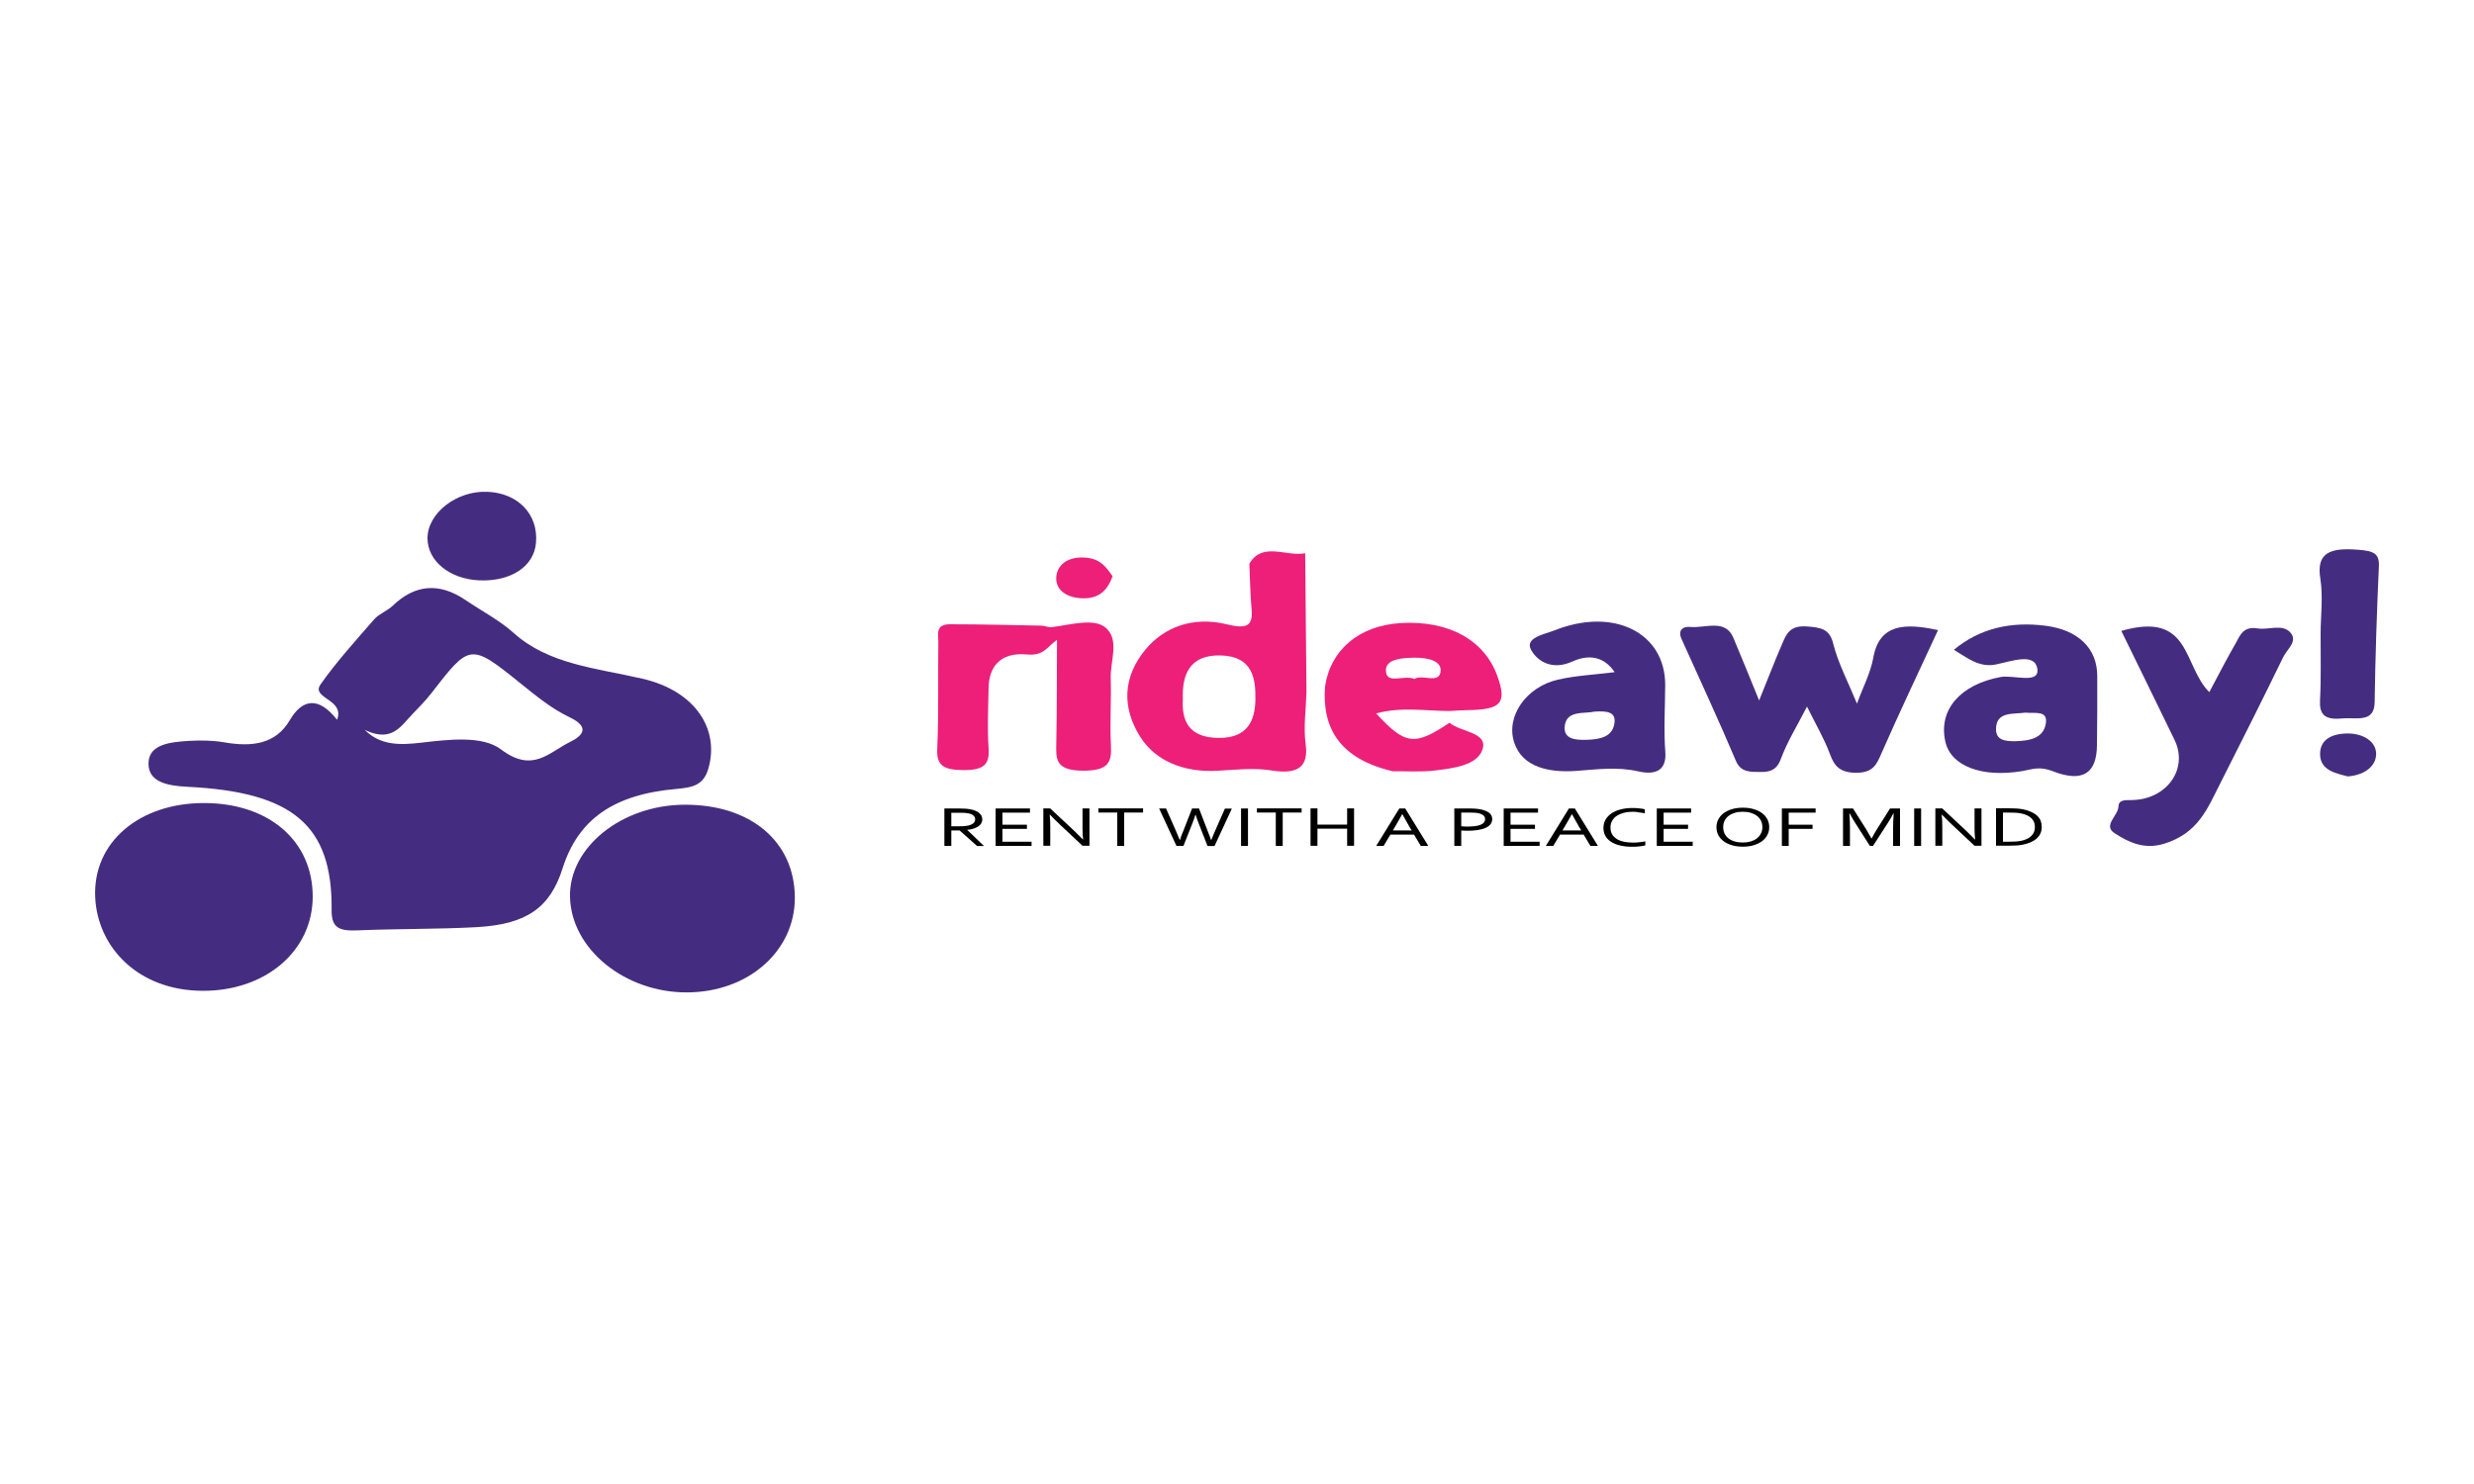
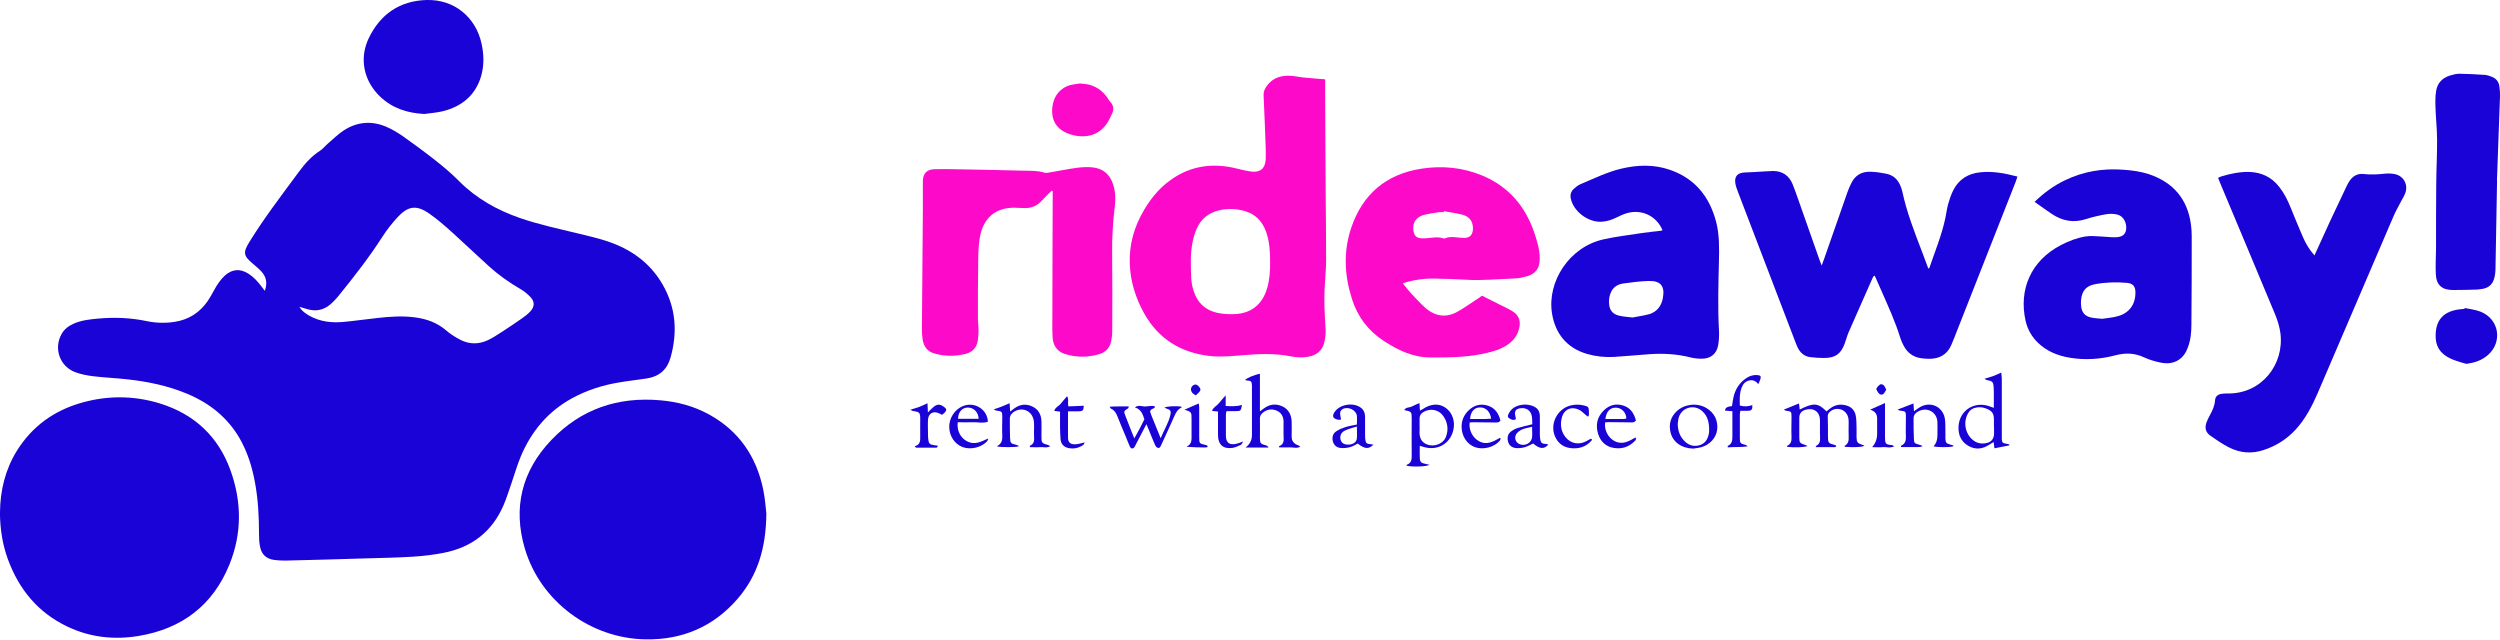
- <svg xmlns="http://www.w3.org/2000/svg" version="1.1" id="Layer_1" x="0px" y="0px" viewBox="0 0 250 150" style="enable-background:new 0 0 250 150;" xml:space="preserve">
-   <style type="text/css">
- 	.st0{fill:none;}
- 	.st1{fill:#442D80;}
- 	.st2{fill:#ED1F79;}
- 	.st3{fill:#FEC147;}
- </style>
-   <g>
-     <rect x="-29.36" y="-17.62" class="st0" width="308.72" height="185.24" />
-     <path class="st1" d="M34.18,72.04c-0.12-1.41-2.66-1.62-1.79-2.86c1.61-2.29,3.55-4.43,5.43-6.59c0.47-0.54,1.33-0.85,1.86-1.36   c2.24-2.16,4.7-2.38,7.34-0.59c1.64,1.11,3.48,2.07,4.89,3.34c3.51,3.17,8.35,3.55,13,4.62c5.44,1.26,7.79,5.17,6.68,9.05   c-0.47,1.67-1.5,1.94-3.2,2.09c-6.39,0.55-9.97,3.08-11.54,8.03c-1.26,3.98-3.63,5.68-8.77,5.95c-3.98,0.21-7.97,0.15-11.95,0.32   c-2,0.09-2.64-0.34-2.62-2.1c0.08-8.52-3.92-11.88-14.52-12.41c-2.1-0.1-4.07-0.48-3.98-2.46c0.08-1.85,2.21-2.06,4.02-2.18   c1.2-0.07,2.45-0.06,3.61,0.14c2.91,0.51,5.24,0.15,6.64-2.23c1.28-2.17,2.9-2.43,4.78-0.05C34.16,72.49,34.2,72.25,34.18,72.04    M37.04,73.86c-0.07-0.03-0.14-0.06-0.2-0.1c1.63,1.63,3.61,1.55,5.71,1.31c2.77-0.32,6.18-0.75,8.08,0.68   c3.21,2.43,4.85,0.28,6.95-0.74c1.42-0.69,1.98-1.55,0-2.5c-1.91-0.91-3.46-2.22-5.06-3.5c-4.99-4.02-5.06-3.95-8.94,1.07   c-0.57,0.74-1.26,1.43-1.92,2.12C40.52,73.39,39.62,75.01,37.04,73.86" />
-     <path class="st1" d="M80.32,90.68c0.04,5.43-4.68,9.61-10.9,9.63c-6.29,0.02-11.7-4.39-11.82-9.65c-0.12-5.01,5.23-9.31,11.6-9.32   C75.84,81.32,80.27,85.04,80.32,90.68z" />
-     <path class="st1" d="M20.58,81.17c6.59-0.01,11.03,3.82,11.02,9.48c-0.02,5.49-4.78,9.52-11.11,9.5   c-6.56-0.02-10.64-4.43-10.87-9.45C9.36,85.13,14.08,81.18,20.58,81.17z" />
-     <path class="st2" d="M126.25,56.98c1.33-2.29,3.8-0.65,5.67-1.07l-0.03-0.02c0.04,4.69,0.08,9.38,0.13,14.08   c-0.05,1.76-0.32,3.53-0.08,5.26c0.3,2.27-0.77,3.07-3.42,2.65c-1.87-0.3-3.68-0.07-5.55,0.03c-3.22,0.17-6.17-0.91-7.76-3.45   c-1.87-2.98-1.73-6.05,0.53-8.79c1.86-2.26,4.79-3.4,8.2-2.57c2,0.49,2.67,0.21,2.54-1.45C126.34,60.1,126.32,58.54,126.25,56.98z    M119.53,70.68c-0.12,2,0.46,3.9,3.64,3.91c2.93,0.01,3.64-1.79,3.69-3.82c0.04-2.14-0.24-4.43-3.5-4.52   C120.14,66.16,119.43,68.29,119.53,70.68z" />
-     <path class="st2" d="M106.81,64.67c-1.06,0.76-1.3,1.64-3.08,1.48c-2.7-0.24-3.79,1.31-3.83,3.34c-0.04,2.05-0.14,4.1,0,6.15   c0.11,1.61-0.45,2.22-2.58,2.2c-2.06-0.02-2.69-0.52-2.61-2.18c0.16-3.61,0.06-7.22,0.11-10.83c0.01-0.72-0.32-1.73,1.18-1.73   c3.08,0,6.17,0.08,9.25,0.14c0.35,0.01,0.71,0.2,1.03,0.15c1.89-0.23,4.34-0.97,5.5,0.1c1.36,1.24,0.4,3.35,0.46,5.07   c0.07,2.24-0.1,4.49,0.02,6.73c0.09,1.7-0.17,2.62-2.83,2.61c-2.84-0.02-2.72-1.22-2.69-2.79   C106.81,71.64,106.79,68.15,106.81,64.67z" />
-     <path class="st2" d="M133.9,69.36c0.57-3.71,3.47-6.13,7.64-6.38c4.84-0.29,8.48,1.71,9.78,5.38c0.97,2.73,0.38,3.38-3.1,3.42   c-0.6,0.01-1.2,0.06-1.79,0.09c-2.41-0.02-4.86-0.44-7.37,0.24c2.95,3.21,3.89,3.31,7.42,0.94c1.09,0.97,3.94,0.94,3.32,2.73   c-0.55,1.58-2.9,1.87-4.79,2.1c-1.4,0.17-2.84,0.06-4.26,0.08C135.36,76.7,133.57,73.58,133.9,69.36z M142.93,68.63   c0.75-0.52,2.45,0.52,2.64-0.71c0.17-1.15-1.33-1.45-2.61-1.44c-1.23,0.01-2.87,0.12-2.91,1.21   C139.99,69.29,141.88,68.16,142.93,68.63z" />
-     <path class="st1" d="M48.42,58.66c-2.97-0.13-5.2-1.94-5.22-4.23c-0.02-2.55,2.94-4.86,6.06-4.72c3.1,0.13,5.16,2.29,4.9,5.17   C53.96,57.26,51.62,58.8,48.42,58.66z" />
-     <path class="st2" d="M112.43,58.24c-0.55,1.52-1.46,2.32-3.16,2.23c-1.7-0.09-2.69-1.01-2.52-2.27c0.14-1.06,1.05-1.9,2.72-1.85   C111.25,56.4,111.8,57.4,112.43,58.24z" />
-     <path class="st1" d="M182.6,71.42c-1.04,2.02-2.03,3.62-2.65,5.31c-0.35,0.96-0.92,1.31-1.98,1.3c-1.06-0.01-2.05,0.07-2.55-1.11   c-1.75-4.15-3.67-8.26-5.52-12.38c-0.31-0.69-0.01-1.25,0.92-1.17c1.51,0.14,3.52-0.84,4.33,1.08c0.8,1.88,1.55,3.76,2.61,6.35   c0.95-2.35,1.63-4.11,2.38-5.84c0.39-0.91,0.77-1.76,2.44-1.64c1.5,0.1,2.31,0.3,2.66,1.71c0.51,2.03,1.54,3.97,2.41,6.09   c0.58-1.6,1.37-3.09,1.65-4.65c0.61-3.39,3.14-3.52,6.54-2.78c-1.95,4.21-3.9,8.32-5.72,12.46c-0.47,1.08-0.81,1.96-2.55,1.96   c-1.65,0-2.22-0.7-2.64-1.86C184.37,74.72,183.51,73.27,182.6,71.42z" />
-     <path class="st1" d="M214.36,63.77c7.09-2.04,6.19,3.5,8.89,6.19c1-1.87,1.79-3.42,2.67-4.94c0.43-0.75,0.72-1.75,2.22-1.5   c1.13,0.18,2.56-0.52,3.35,0.47c0.69,0.86-0.38,1.64-0.76,2.41c-2.09,4.29-4.23,8.57-6.4,12.84c-1.23,2.4-2.17,4.99-5.67,6.05   c-2.03,0.62-3.64-0.2-4.99-1.08c-1.19-0.78,0.37-1.76,0.4-2.68c0.02-0.67,0.6-0.66,1.27-0.66c3.6-0.01,5.84-3.14,4.39-6.1   C217.94,71.07,216.13,67.39,214.36,63.77z" />
-     <path class="st1" d="M197.44,65.68c2.63-2.18,5.75-2.88,9.27-2.43c3.32,0.43,5.2,2.3,5.22,5.04c0.02,2.34-0.01,4.68-0.03,7.02   c-0.02,2.82-1.4,3.84-4.47,2.64c-1.35-0.53-2.1-0.18-3.08-0.01c-4.07,0.68-7.21-0.49-7.77-2.97c-0.74-3.26,1.57-5.8,5.59-6.54   c1.3-0.24,3.97,0.77,3.7-0.85c-0.27-1.64-2.62-0.73-4.22-0.41C199.98,67.49,198.79,66.49,197.44,65.68z M204.68,72.03   c-1.24,0.18-2.97-0.15-2.98,1.66c-0.01,1.1,0.86,1.24,1.91,1.23c1.57-0.03,2.92-0.34,3.13-1.84   C206.92,71.77,205.64,72.14,204.68,72.03z" />
-     <path class="st1" d="M163.16,67.94c-1.08-1.62-2.64-1.81-4.26-1.08c-2.07,0.94-3.54-0.03-4.17-1.15c-0.71-1.26,1.36-1.6,2.35-1.99   c5.99-2.39,11.21,0.24,11.19,5.53c-0.01,2.25-0.16,4.5,0.01,6.74c0.14,1.79-0.86,2.4-2.72,1.98c-2.13-0.48-4.13-0.21-6.25-0.05   c-2.71,0.2-5.47-0.33-6.3-2.87c-0.87-2.66,1.23-5.62,4.41-6.35C159.22,68.28,161.12,68.2,163.16,67.94z M161.08,71.93   c-0.99,0.25-2.84-0.19-2.97,1.54c-0.09,1.24,1.09,1.34,2.21,1.31c1.38-0.04,2.63-0.3,2.82-1.68   C163.31,71.97,162.43,71.84,161.08,71.93z" />
-     <path class="st1" d="M234.5,64.03c0.01-1.86,0.26-3.74-0.03-5.56c-0.42-2.63,1.01-3.13,3.85-2.9c1.5,0.12,2.13,0.35,2.07,1.66   c-0.21,4.58-0.36,9.17-0.43,13.76c-0.03,2.13-1.88,1.49-3.32,1.63c-1.81,0.18-2.27-0.49-2.2-1.84   C234.56,68.53,234.49,66.28,234.5,64.03z" />
-     <path class="st1" d="M237.26,78.48c-1.28-0.32-2.72-0.63-2.81-2.12c-0.08-1.45,0.96-2.17,2.64-2.22c1.66-0.05,2.98,0.77,3.02,2.01   C240.14,77.3,239.14,78.32,237.26,78.48z" />
-     <path class="st3" d="M131.89,55.89c0,0,0.03,0.02,0.03,0.02c-0.04-0.19-0.12-0.38-0.1-0.57" />
-     <g>
-       <path d="M96.13,83.93v1.57h-0.7v-3.78h1.48c0.25,0,0.46,0.01,0.64,0.02c0.18,0.01,0.34,0.03,0.48,0.06    c0.4,0.07,0.7,0.19,0.91,0.37c0.21,0.17,0.32,0.39,0.32,0.65c0,0.15-0.04,0.29-0.11,0.41c-0.07,0.12-0.18,0.23-0.31,0.31    c-0.13,0.09-0.29,0.16-0.48,0.22c-0.19,0.06-0.39,0.1-0.62,0.12v0.01l1.69,1.62h-0.7l-1.76-1.57H96.13z M96.13,82.13v1.39h0.69    c0.21,0,0.4,0,0.55-0.01c0.15-0.01,0.29-0.03,0.41-0.05c0.24-0.05,0.43-0.13,0.56-0.23s0.2-0.25,0.2-0.42    c0-0.16-0.07-0.29-0.19-0.39c-0.12-0.1-0.29-0.17-0.51-0.21c-0.1-0.02-0.23-0.04-0.37-0.05c-0.14-0.01-0.32-0.01-0.54-0.01H96.13z    " />
-       <path d="M101.31,85.08h2.93v0.42h-3.63v-3.78h3.47v0.42h-2.78v1.22h2.47v0.42h-2.47V85.08z" />
-       <path d="M108.38,83.82c0.35,0.33,0.7,0.68,1.04,1.03h0.03c-0.04-0.37-0.06-0.74-0.06-1.13v-2.01h0.7v3.78h-0.7l-2.25-2.11    c-0.39-0.37-0.73-0.71-1.04-1.03h-0.03c0.04,0.35,0.06,0.75,0.06,1.21v1.93h-0.7v-3.78h0.69L108.38,83.82z" />
-       <path d="M113.6,85.5h-0.7v-3.37h-1.91v-0.42h4.52v0.42h-1.91V85.5z" />
-       <path d="M120.8,82.34c-0.05,0.17-0.15,0.48-0.32,0.91l-0.89,2.25h-0.71l-1.75-3.78h0.7l0.98,2.22c0.16,0.36,0.29,0.68,0.4,0.96    h0.02c0.06-0.18,0.12-0.35,0.18-0.51c0.07-0.17,0.13-0.31,0.18-0.44l0.87-2.23h0.7l0.86,2.23c0.21,0.54,0.33,0.85,0.36,0.96h0.02    c0.1-0.26,0.23-0.58,0.4-0.96l0.98-2.22h0.7l-1.75,3.78h-0.71l-0.88-2.25c-0.16-0.42-0.27-0.72-0.32-0.91H120.8z" />
-       <path d="M125.41,85.5v-3.78h0.7v3.78H125.41z" />
-       <path d="M129.62,85.5h-0.7v-3.37h-1.91v-0.42h4.52v0.42h-1.91V85.5z" />
-       <path d="M133.13,83.35h3v-1.64h0.7v3.78h-0.7v-1.73h-3v1.73h-0.7v-3.78h0.7V83.35z" />
-       <path d="M139.07,85.5l2.33-3.78h0.6l2.33,3.78h-0.76l-0.68-1.14h-2.39l-0.68,1.14H139.07z M141.69,82.3    c-0.26,0.47-0.5,0.9-0.73,1.28l-0.21,0.36h1.9l-0.22-0.36c-0.23-0.39-0.47-0.82-0.72-1.28H141.69z" />
-       <path d="M147.66,85.5h-0.7v-3.78h1.58c0.24,0,0.46,0.01,0.66,0.03c0.2,0.02,0.39,0.05,0.55,0.09c0.34,0.08,0.6,0.2,0.78,0.36    c0.18,0.16,0.26,0.36,0.26,0.6c0,0.19-0.06,0.36-0.17,0.51c-0.12,0.15-0.28,0.27-0.5,0.37c-0.22,0.1-0.49,0.17-0.8,0.22    c-0.31,0.05-0.67,0.07-1.07,0.07c-0.19,0-0.39-0.01-0.59-0.02V85.5z M147.66,83.52c0.09,0.01,0.19,0.01,0.3,0.02    c0.1,0,0.2,0.01,0.29,0.01c0.33,0,0.61-0.02,0.84-0.05c0.23-0.03,0.42-0.08,0.56-0.15c0.15-0.07,0.25-0.14,0.32-0.24    s0.1-0.2,0.1-0.32c0-0.15-0.05-0.27-0.16-0.36c-0.11-0.09-0.26-0.17-0.46-0.22c-0.12-0.03-0.26-0.05-0.42-0.06    c-0.16-0.01-0.35-0.02-0.56-0.02h-0.81V83.52z" />
-       <path d="M152.65,85.08h2.93v0.42h-3.63v-3.78h3.47v0.42h-2.78v1.22h2.47v0.42h-2.47V85.08z" />
-       <path d="M156.21,85.5l2.33-3.78h0.6l2.33,3.78h-0.76l-0.68-1.14h-2.39l-0.68,1.14H156.21z M158.83,82.3    c-0.26,0.47-0.5,0.9-0.73,1.28l-0.21,0.36h1.9l-0.22-0.36c-0.23-0.39-0.47-0.82-0.72-1.28H158.83z" />
-       <path d="M165.03,82.05c-0.32,0-0.62,0.03-0.9,0.1c-0.28,0.07-0.52,0.17-0.73,0.3c-0.21,0.13-0.37,0.3-0.48,0.5    c-0.12,0.2-0.18,0.43-0.18,0.69c0,0.26,0.05,0.49,0.16,0.68c0.11,0.19,0.27,0.35,0.47,0.48c0.2,0.13,0.45,0.22,0.73,0.28    c0.28,0.06,0.6,0.09,0.95,0.09c0.1,0,0.2,0,0.3-0.01s0.21-0.02,0.32-0.03c0.11-0.01,0.21-0.03,0.32-0.04    c0.1-0.02,0.19-0.03,0.27-0.05v0.41c-0.17,0.04-0.36,0.08-0.59,0.1c-0.22,0.02-0.45,0.04-0.68,0.04c-0.48,0-0.9-0.04-1.27-0.13    c-0.37-0.09-0.68-0.21-0.93-0.38c-0.25-0.16-0.44-0.36-0.57-0.6c-0.13-0.24-0.19-0.5-0.19-0.8c0-0.29,0.07-0.56,0.2-0.81    c0.14-0.25,0.33-0.46,0.59-0.64c0.26-0.18,0.56-0.32,0.93-0.41c0.36-0.1,0.77-0.15,1.23-0.15c0.12,0,0.24,0,0.35,0.01    c0.12,0.01,0.23,0.02,0.34,0.03c0.11,0.01,0.21,0.03,0.3,0.04c0.09,0.02,0.17,0.03,0.24,0.05v0.41c-0.17-0.04-0.36-0.07-0.57-0.09    C165.44,82.07,165.24,82.05,165.03,82.05z" />
-       <path d="M168.12,85.08h2.93v0.42h-3.63v-3.78h3.47v0.42h-2.78v1.22h2.47v0.42h-2.47V85.08z" />
-       <path d="M178.78,83.61c0,0.29-0.06,0.55-0.19,0.79c-0.12,0.24-0.3,0.45-0.53,0.62c-0.23,0.17-0.51,0.31-0.84,0.41    c-0.33,0.1-0.69,0.15-1.1,0.15c-0.42,0-0.79-0.05-1.12-0.15s-0.61-0.23-0.84-0.41c-0.23-0.17-0.4-0.38-0.53-0.62    c-0.12-0.24-0.18-0.5-0.18-0.79c0-0.29,0.06-0.55,0.19-0.79c0.13-0.24,0.3-0.45,0.53-0.62c0.23-0.17,0.51-0.31,0.84-0.41    c0.33-0.1,0.7-0.15,1.1-0.15c0.42,0,0.79,0.05,1.12,0.15c0.33,0.1,0.61,0.23,0.84,0.41c0.23,0.17,0.4,0.38,0.53,0.62    C178.72,83.06,178.78,83.32,178.78,83.61z M178.09,83.61c0-0.25-0.05-0.48-0.15-0.67c-0.1-0.19-0.24-0.36-0.42-0.49    c-0.18-0.13-0.39-0.23-0.63-0.3c-0.24-0.07-0.5-0.1-0.78-0.1c-0.28,0-0.54,0.03-0.78,0.1c-0.24,0.07-0.45,0.17-0.63,0.3    c-0.18,0.13-0.32,0.29-0.42,0.49c-0.1,0.19-0.15,0.42-0.15,0.67c0,0.25,0.05,0.48,0.15,0.67c0.1,0.19,0.24,0.36,0.42,0.49    c0.18,0.13,0.39,0.23,0.63,0.29c0.24,0.07,0.5,0.1,0.78,0.1c0.28,0,0.53-0.03,0.77-0.1c0.24-0.07,0.45-0.16,0.62-0.29    c0.18-0.13,0.32-0.29,0.42-0.49C178.04,84.09,178.09,83.86,178.09,83.61z" />
-       <path d="M180.76,85.5h-0.7v-3.78h3.41v0.42h-2.72v1.22h2.41v0.42h-2.41V85.5z" />
-       <path d="M189.27,85.5h-0.32l-1.44-2.26c-0.2-0.31-0.4-0.65-0.6-1.02h-0.03c0.04,0.53,0.06,1.01,0.06,1.45v1.83h-0.7v-3.78h1.01    l1.35,2.14c0.15,0.25,0.32,0.54,0.51,0.89h0.02c0.21-0.38,0.37-0.68,0.51-0.89l1.35-2.14h1.01v3.78h-0.7v-1.83    c0-0.43,0.02-0.91,0.06-1.45h-0.03c-0.21,0.39-0.41,0.73-0.6,1.02L189.27,85.5z" />
-       <path d="M193.43,85.5v-3.78h0.7v3.78H193.43z" />
-       <path d="M198.52,83.82c0.35,0.33,0.7,0.68,1.04,1.03h0.03c-0.04-0.37-0.06-0.74-0.06-1.13v-2.01h0.7v3.78h-0.7l-2.25-2.11    c-0.39-0.37-0.73-0.71-1.04-1.03h-0.03c0.04,0.35,0.06,0.75,0.06,1.21v1.93h-0.7v-3.78h0.69L198.52,83.82z" />
-       <path d="M206.32,83.59c0,0.22-0.04,0.43-0.12,0.62c-0.08,0.19-0.21,0.37-0.37,0.52c-0.17,0.16-0.38,0.29-0.62,0.4    c-0.25,0.11-0.54,0.2-0.87,0.26c-0.19,0.04-0.4,0.06-0.62,0.07s-0.46,0.02-0.72,0.02h-1.3v-3.78h1.31c0.26,0,0.5,0.01,0.72,0.02    c0.22,0.01,0.43,0.04,0.62,0.07c0.33,0.06,0.62,0.15,0.87,0.26c0.25,0.11,0.46,0.24,0.62,0.39c0.16,0.15,0.29,0.32,0.37,0.51    C206.28,83.17,206.32,83.37,206.32,83.59z M205.63,83.59c0-0.36-0.12-0.66-0.36-0.89c-0.24-0.23-0.59-0.39-1.04-0.48    c-0.17-0.04-0.37-0.06-0.58-0.07c-0.21-0.01-0.46-0.02-0.72-0.02h-0.53v2.95h0.53c0.27,0,0.51-0.01,0.72-0.02    c0.21-0.01,0.41-0.04,0.58-0.07c0.45-0.09,0.8-0.26,1.04-0.5C205.51,84.26,205.63,83.96,205.63,83.59z" />
-     </g>
-   </g>
+ <svg xmlns="http://www.w3.org/2000/svg" id="Layer_1" viewBox="0 0 238.01 60.87">
+   <defs>
+     <style>.cls-1{fill:#fd09ca;}.cls-2{fill:#1a03d6;}</style>
+   </defs>
+   <path class="cls-2" d="M25.22,27.66c.26-.73,.12-1.32-.34-1.82-.24-.26-.52-.49-.79-.72-.92-.77-.97-1.07-.35-2.08,1.42-2.3,3.06-4.44,4.66-6.61,.59-.8,1.22-1.54,2.07-2.08,.27-.17,.47-.44,.71-.65,.51-.44,1-.93,1.57-1.3,1.28-.82,2.66-.92,4.05-.32,.56,.24,1.1,.57,1.6,.92,1.03,.73,2.05,1.48,3.04,2.26,.79,.62,1.56,1.27,2.26,1.98,1.65,1.66,3.62,2.76,5.81,3.52,1.77,.61,3.6,1,5.41,1.44,.98,.24,1.96,.46,2.92,.78,2.23,.74,4.05,2.04,5.24,4.1,1.27,2.2,1.44,4.54,.76,6.96-.32,1.14-1.08,1.81-2.26,1.99-.9,.14-1.81,.23-2.7,.39-1.55,.26-3.03,.74-4.41,1.49-2.32,1.27-3.9,3.18-4.9,5.57-.34,.82-.58,1.67-.87,2.51-.25,.71-.47,1.44-.77,2.13-1.08,2.5-3.02,3.99-5.69,4.51-.97,.19-1.96,.31-2.95,.37-1.48,.09-2.96,.12-4.44,.16-2.55,.08-5.1,.15-7.66,.21-.36,0-.72-.01-1.07-.06-.76-.1-1.21-.51-1.36-1.25-.08-.38-.1-.77-.1-1.15,0-1.68-.08-3.35-.39-5-.27-1.48-.72-2.91-1.48-4.22-1.17-2-2.91-3.35-5.04-4.23-1.82-.75-3.72-1.14-5.67-1.35-1.07-.12-2.14-.16-3.2-.29-.59-.07-1.2-.19-1.75-.4-1.44-.56-2.02-2.23-1.29-3.58,.27-.51,.71-.83,1.23-1.05,.73-.31,1.51-.39,2.28-.46,1.55-.14,3.08-.08,4.61,.24,.86,.18,1.74,.21,2.62,.08,1.37-.2,2.43-.88,3.2-2,.22-.32,.4-.66,.59-1,.28-.51,.59-1,1.02-1.4,.71-.64,1.46-.7,2.27-.19,.49,.31,.86,.73,1.21,1.18,.1,.12,.19,.25,.34,.45Zm3.29,1.55c.23,.41,.6,.66,1,.88,.99,.54,2.07,.66,3.17,.56,1.1-.1,2.19-.26,3.29-.38,1.16-.13,2.33-.21,3.5-.06,1.12,.14,2.14,.5,3.01,1.25,.41,.36,.89,.65,1.37,.9,.84,.43,1.73,.43,2.59,.03,.47-.22,.9-.51,1.34-.79,.65-.42,1.3-.86,1.93-1.3,.29-.2,.58-.43,.81-.69,.38-.43,.39-.89,0-1.31-.28-.3-.62-.58-.97-.78-1.07-.62-2.07-1.33-2.99-2.16-1.16-1.05-2.3-2.14-3.46-3.19-.71-.64-1.43-1.27-2.21-1.82-1.22-.86-2.03-.76-3.04,.33-.53,.58-1.03,1.21-1.45,1.87-1.24,1.93-2.65,3.74-4.09,5.52-.27,.34-.57,.66-.9,.94-.58,.49-1.27,.64-2.01,.46-.3-.07-.58-.17-.88-.26Z" />
+   <path class="cls-2" d="M72.96,48.89c-.03,3.31-.84,5.91-2.73,8.11-2.3,2.66-5.26,3.93-8.78,3.87-5.26-.09-10-3.64-11.48-8.63-1.16-3.91-.29-7.41,2.53-10.36,2.8-2.93,6.32-4.13,10.37-3.77,1.62,.14,3.17,.55,4.6,1.33,2.89,1.58,4.56,4.05,5.2,7.21,.18,.88,.23,1.78,.29,2.24Z" />
+   <path class="cls-2" d="M0,48.77c.02-2.04,.48-4.04,1.61-5.86,1.44-2.31,3.51-3.81,6.13-4.56,2.48-.71,4.98-.7,7.45,.05,3.29,1.01,5.57,3.13,6.74,6.34,1.09,3,1.12,6.04-.09,9.01-1.57,3.87-4.52,6.12-8.67,6.8-2.33,.38-4.61,.13-6.76-.9-2.8-1.33-4.61-3.55-5.66-6.41-.52-1.42-.74-2.89-.76-4.48Z" />
+   <path class="cls-1" d="M126.16,7.58c0,.48,0,.98,0,1.47,.02,3.19,.03,6.38,.05,9.56,.01,2.06,.05,4.12,.04,6.18,0,.88-.1,1.77-.14,2.65-.06,1.27,0,2.54,.09,3.81,.03,.46-.02,.94-.13,1.38-.19,.76-.73,1.19-1.51,1.33-.57,.11-1.14,.07-1.7-.04-1.52-.3-3.04-.23-4.57-.1-1.04,.08-2.07,.19-3.12,.07-2.78-.32-4.89-1.63-6.25-4.07-.8-1.44-1.29-2.99-1.36-4.64-.08-1.87,.41-3.6,1.37-5.21,.57-.96,1.26-1.84,2.14-2.55,1.98-1.59,4.21-1.98,6.65-1.38,.46,.11,.92,.23,1.38,.29,.86,.12,1.34-.27,1.4-1.13,.02-.37,0-.74,0-1.11-.06-1.67-.12-3.35-.2-5.02-.01-.27,.06-.5,.2-.73,.6-.95,1.5-1.22,2.57-1.11,.32,.03,.64,.11,.96,.14,.68,.07,1.35,.12,2.12,.18Zm-5.24,17.32c0-.97-.06-1.93-.39-2.85-.35-.97-.99-1.65-2-1.95-.82-.24-1.66-.27-2.5-.07-.98,.24-1.69,.82-2.09,1.73-.2,.45-.34,.94-.43,1.43-.2,1.08-.14,2.18-.1,3.27,.02,.4,.09,.8,.21,1.18,.37,1.22,1.2,1.96,2.47,2.18,.41,.07,.84,.1,1.26,.09,1.7-.01,2.82-.87,3.29-2.48,.24-.83,.29-1.68,.28-2.53Z" />
+   <path class="cls-2" d="M178.45,26.26c-.07,.05-.11,.07-.12,.09-.78,1.77-1.57,3.53-2.34,5.3-.15,.35-.24,.73-.38,1.09-.36,.96-.88,1.33-1.91,1.34-.45,0-.91-.02-1.36-.08-.56-.07-.94-.41-1.19-.9-.06-.13-.12-.26-.17-.4-1.84-4.81-3.68-9.62-5.52-14.43-.1-.27-.21-.55-.25-.83-.1-.66,.23-1,.9-1.02,.62-.02,1.23-.06,1.85-.1,.28-.01,.55-.03,.83-.04,.92,0,1.54,.44,1.88,1.27,.2,.49,.37,1,.55,1.5,.67,1.91,1.34,3.83,2.02,5.74,.05,.13,.1,.26,.19,.49,.1-.27,.17-.44,.23-.62,.74-2.13,1.49-4.25,2.23-6.38,.1-.27,.21-.54,.34-.8,.36-.77,.98-1.15,1.82-1.13,.52,.01,1.04,.09,1.54,.19,.67,.14,1.12,.57,1.36,1.2,.06,.15,.11,.3,.15,.46,.42,1.99,1.16,3.88,1.89,5.78,.2,.52,.39,1.05,.59,1.58,.05-.02,.09-.02,.1-.04,.53-1.57,1.17-3.1,1.52-4.73,.1-.44,.14-.89,.26-1.32,.13-.46,.28-.93,.5-1.36,.53-1.05,1.43-1.6,2.6-1.71,1.18-.12,2.33,.1,3.51,.41-.06,.18-.11,.34-.17,.5-1.84,4.67-3.68,9.35-5.52,14.02-.2,.51-.39,1.02-.61,1.52-.39,.89-1.11,1.31-2.08,1.31-.28,0-.55-.02-.82-.06-.74-.11-1.28-.52-1.63-1.18-.12-.23-.23-.46-.31-.71-.49-1.6-1.2-3.13-1.87-4.66-.19-.43-.38-.85-.58-1.31Z" />
+   <path class="cls-2" d="M220.34,24.33c.52-1.13,1-2.2,1.49-3.27,.52-1.11,1.04-2.22,1.57-3.32,.08-.16,.16-.32,.26-.47,.32-.51,.79-.78,1.4-.7,.69,.08,1.36,.03,2.04-.04,.3-.03,.62-.01,.92,.05,.81,.18,1.25,.98,.99,1.75-.1,.3-.28,.58-.43,.86-.23,.46-.5,.91-.7,1.38-2.41,5.61-4.81,11.23-7.22,16.84-.54,1.25-1.16,2.45-2.09,3.47-.85,.93-1.88,1.58-3.08,1.97-1.12,.37-2.23,.28-3.27-.25-.62-.31-1.2-.71-1.77-1.11-.47-.33-.57-.74-.38-1.28,.09-.24,.2-.47,.33-.7,.24-.44,.45-.89,.48-1.4,.03-.36,.25-.55,.59-.61,.21-.03,.42-.05,.63-.04,3.23,.04,5.4-2.79,5-5.77-.08-.58-.26-1.17-.48-1.71-1.74-4.2-3.51-8.38-5.26-12.57-.06-.15-.12-.3-.19-.48,.13-.06,.24-.12,.36-.15,.84-.25,1.7-.43,2.59-.41,1.18,.03,2.14,.49,2.86,1.41,.47,.59,.8,1.25,1.08,1.94,.39,.94,.76,1.88,1.17,2.81,.27,.62,.6,1.21,1.11,1.78Z" />
+   <path class="cls-1" d="M133.55,26.98c.29,.35,.53,.67,.8,.96,.44,.47,.88,.95,1.36,1.38,.93,.81,1.98,.96,3.06,.35,.69-.39,1.33-.86,2-1.29,.13-.09,.26-.19,.32-.23,.63,.32,1.21,.6,1.79,.9,.39,.2,.79,.37,1.16,.61,.53,.34,.73,.84,.62,1.46-.15,.82-.62,1.4-1.32,1.82-.71,.42-1.5,.61-2.3,.77-1.6,.32-3.22,.33-4.85,.32-1.68,0-3.09-.69-4.43-1.56-1.49-.96-2.52-2.32-3.05-4.01-.71-2.23-.83-4.49-.08-6.74,1.08-3.21,3.31-5.14,6.69-5.66,1.99-.31,3.96-.12,5.84,.67,2.51,1.06,4.09,2.96,4.93,5.48,.26,.78,.5,1.57,.5,2.4,0,.95-.38,1.47-1.31,1.72-.34,.09-.7,.17-1.05,.18-1.56,.05-3.11,.22-4.68,.12-1.01-.06-2.01-.09-3.02-.11-.87-.02-1.72,.1-2.56,.32-.12,.03-.24,.08-.42,.15Zm3.91-6.86s0,.05-.01,.08c-.15,0-.3-.02-.44,0-.53,.09-1.07,.14-1.57,.3-.67,.22-.97,.76-.88,1.43,.07,.55,.3,.75,.87,.76,.16,0,.32,0,.49-.02,.5-.04,1-.15,1.5,.03,.05,.02,.13,0,.19-.02,.39-.17,.8-.11,1.2-.07,.21,.02,.42,.05,.63,.04,.45-.02,.69-.22,.77-.66,.04-.21,.02-.45-.03-.66-.13-.51-.52-.78-.99-.9-.56-.15-1.14-.21-1.71-.32Z" />
+   <path class="cls-2" d="M193.69,19.23c.89-.87,1.83-1.55,2.89-2.06,1.77-.86,3.64-1.16,5.59-1.01,.83,.06,1.65,.17,2.44,.43,2.29,.78,3.63,2.35,3.97,4.73,.06,.4,.08,.8,.08,1.2,0,2.8,0,5.6-.03,8.4,0,.72-.07,1.45-.33,2.14-.18,.5-.45,.93-.91,1.22-.56,.35-1.18,.36-1.79,.22-.5-.11-1.01-.26-1.48-.48-.89-.42-1.77-.44-2.7-.2-1.43,.38-2.89,.48-4.35,.24-1.14-.19-2.19-.6-3.04-1.42-.6-.58-.99-1.27-1.18-2.07-.68-2.98,.49-5.76,3.38-7.25,.74-.38,1.52-.68,2.34-.81,.46-.07,.94-.02,1.41,0,.45,.02,.91,.08,1.36,.08,.66,0,.99-.23,1.07-.7,.1-.62-.23-1.3-.79-1.45-.34-.09-.72-.11-1.06-.05-.65,.11-1.31,.26-1.94,.46-1.19,.39-2.27,.2-3.29-.49-.54-.36-1.06-.74-1.64-1.15Zm6.45,11.12c.43-.07,.95-.1,1.45-.24,1.12-.29,1.73-1.14,1.71-2.28,0-.57-.24-.85-.8-.9-1.02-.09-2.05-.06-3.06,.13-.82,.15-1.23,.64-1.31,1.46-.02,.21-.02,.42,0,.63,.06,.59,.36,.95,.95,1.08,.31,.07,.64,.08,1.06,.12Z" />
+   <path class="cls-1" d="M100.14,18.14c-.12,.12-.25,.24-.37,.36-.24,.24-.47,.49-.71,.73-.39,.38-.86,.57-1.41,.58-.31,0-.62-.02-.93-.03-1.95-.08-3.09,1-3.42,2.74-.14,.75-.16,1.53-.17,2.3-.03,1.8-.03,3.6-.03,5.41,0,.4,.06,.8,.06,1.2,0,.35-.02,.71-.08,1.05-.11,.61-.48,1.02-1.08,1.19-1.03,.28-2.06,.27-3.08-.03-.65-.19-.98-.67-1.08-1.31-.05-.33-.07-.67-.07-1.01,.03-3.81,.06-7.63,.09-11.44,0-.82,0-1.64,0-2.46,0-.08,0-.16,0-.24,.05-.71,.39-1.05,1.12-1.07,.62-.02,1.24-.01,1.85,0,2.23,.04,4.45,.08,6.68,.14,.65,.02,1.3-.02,1.93,.19,.14,.05,.32,0,.48-.02,.88-.15,1.76-.33,2.64-.45,.46-.06,.94-.08,1.41-.04,1.04,.09,1.7,.67,2.01,1.64,.21,.65,.24,1.33,.16,2.01-.18,1.5-.28,3.01-.26,4.52,.03,2.46,.02,4.92,.01,7.39,0,.37-.04,.74-.13,1.1-.14,.55-.51,.94-1.06,1.11-1.1,.34-2.21,.35-3.31,0-.78-.24-1.14-.84-1.18-1.61-.04-.77-.02-1.54-.02-2.32,0-3.56,.02-7.11,.03-10.67,0-.3,0-.61,0-.91-.03-.02-.06-.04-.1-.05Z" />
+   <path class="cls-2" d="M158.28,21.92c-.58-1.38-2.02-2.05-3.45-1.61-.32,.1-.63,.25-.94,.4-.44,.22-.9,.37-1.4,.4-1.27,.08-2.66-.95-2.94-2.18-.08-.36,0-.68,.26-.93,.2-.18,.42-.37,.67-.47,1.27-.53,2.51-1.15,3.86-1.47,1.55-.37,3.1-.42,4.62,.1,2.4,.82,3.79,2.56,4.42,4.95,.32,1.23,.3,2.49,.27,3.74-.05,2.17-.12,4.34,0,6.52,.03,.51,.01,1.03-.08,1.53-.16,.81-.72,1.25-1.56,1.25-.35,0-.72-.03-1.06-.12-1.29-.33-2.6-.4-3.92-.31-1.12,.08-2.24,.19-3.36,.26-.86,.05-1.72-.04-2.56-.28-1.97-.56-3.07-1.99-3.36-3.91-.45-2.98,1.64-6.27,4.9-7,1.2-.27,2.43-.41,3.65-.6,.58-.09,1.16-.14,1.74-.21,.08,0,.15-.04,.23-.06Zm-2.82,8.3c.54-.11,1.07-.17,1.58-.32,.72-.23,1.13-.77,1.27-1.51,.21-1.15-.19-1.67-1.36-1.64-.81,.02-1.61,.13-2.41,.24-.48,.07-.89,.29-1.13,.75-.19,.37-.25,.76-.22,1.17,.04,.61,.33,.99,.94,1.14,.44,.11,.89,.12,1.34,.18Z" />
+   <path class="cls-2" d="M237.73,17.2c-.05,2.85-.1,5.61-.15,8.38,0,.3-.04,.61-.12,.91-.15,.59-.55,.93-1.16,1.02-.18,.03-.35,.05-.53,.06-.75,.02-1.49,.04-2.24,.04-1.05,0-1.58-.47-1.63-1.51-.04-.82,.01-1.64,.02-2.46,0-2.06,0-4.12,.02-6.18,.01-1.38,.09-2.77,.08-4.15,0-1.01-.12-2.02-.15-3.03-.02-.54-.03-1.1,.06-1.63,.12-.74,.59-1.24,1.32-1.46,.29-.09,.6-.17,.9-.17,.81,.01,1.62,.06,2.43,.11,.22,.02,.44,.1,.65,.18,.41,.16,.66,.47,.72,.9,.05,.32,.07,.64,.06,.96-.09,2.7-.19,5.4-.29,8.02Z" />
+   <path class="cls-2" d="M40.4,10.85c-1.61-.08-3.05-.54-4.22-1.66-1.55-1.49-2-3.61-1.08-5.54C36.19,1.37,38.04,.07,40.62,0c2.62-.07,4.68,1.63,5.23,4.17,.22,1.02,.25,2.05-.04,3.06-.53,1.82-1.81,2.89-3.62,3.35-.58,.15-1.18,.18-1.78,.27Z" />
+   <path class="cls-2" d="M234.64,29.32c.5,.11,1.03,.16,1.51,.35,1.78,.69,2.14,2.89,.7,4.14-.56,.49-1.23,.71-1.95,.82-.05,0-.1,.01-.14,0-.72-.21-1.45-.39-2.05-.85-.52-.4-.78-.93-.82-1.58-.09-1.7,.71-2.62,2.45-2.77,.1,0,.19-.02,.29-.03,0-.02,.01-.05,.02-.07Z" />
+   <path class="cls-1" d="M102.89,7.96c1.04,.02,1.86,.43,2.47,1.25,.12,.16,.2,.33,.33,.47,.4,.42,.36,.85,.1,1.31-.04,.07-.07,.15-.1,.22-.94,2.05-2.9,2-4.18,1.43-.99-.44-1.44-1.29-1.33-2.4,.11-1.1,.78-1.91,1.79-2.16,.3-.07,.61-.09,.91-.14Z" />
+   <path class="cls-2" d="M174.82,42.47c-.05,.06-.08,.1-.1,.1-.61,0-1.22,0-1.84,0,0-.05-.01-.11,0-.11,.34-.16,.42-.43,.4-.79-.03-.56,0-1.13-.01-1.69-.02-.78-.61-1.19-1.37-.97-.39,.11-.6,.36-.6,.77,0,.61,0,1.22,0,1.83,0,.53,.05,.59,.56,.75,.07,.02,.14,.06,.23,.1-.27,.13-1.31,.17-1.95,.08,0-.03-.01-.08,0-.09,.36-.17,.43-.45,.42-.82-.03-.64,0-1.29,0-1.93,0-.52-.02-.53-.53-.6-.04,0-.08-.04-.21-.1,.52-.21,.97-.39,1.45-.59,.03,.22,.05,.4,.07,.58,1.33-.67,1.73-.64,2.56,.18,.11-.09,.21-.2,.33-.28,.49-.38,1.04-.45,1.61-.27,.45,.14,.74,.47,.83,.93,.07,.34,.07,.7,.08,1.05,.01,.34,0,.68,0,1.01,.01,.5,.08,.59,.58,.75,.06,.02,.11,.04,.18,.07-.2,.14-.94,.18-1.88,.11,0-.03-.02-.08-.02-.09,.37-.2,.41-.52,.39-.89-.02-.43,0-.87,0-1.3,0-.18,0-.36-.05-.53-.2-.78-1.12-1.06-1.74-.53-.15,.13-.2,.27-.2,.46,.02,.63,.02,1.25,.02,1.88,0,.62,.04,.67,.64,.82,.04,.01,.08,.04,.15,.08Z" />
+   <path class="cls-2" d="M118.59,42.6q.6-.46,.6-1.17c0-1.45,0-2.9,0-4.35,0-.13,0-.26,0-.39-.03-.4-.08-.44-.51-.47-.05,0-.09-.02-.14-.04,.15-.19,.91-.51,1.41-.59v3.57c.19-.14,.3-.22,.41-.3,.53-.38,1.11-.45,1.71-.18,.61,.28,.87,.8,.9,1.44,.02,.48,0,.97,0,1.45q0,.62,.64,.83c.05,.02,.1,.07,.18,.14-.37,.18-.7,.03-1.02,.05-.33,.02-.66,0-1,0,.01-.06,0-.12,.02-.12,.36-.14,.44-.41,.42-.76-.03-.53,0-1.06-.01-1.59-.01-.45-.2-.81-.62-1.01-.43-.2-.85-.16-1.25,.1-.25,.16-.39,.37-.38,.68,.01,.61,0,1.22,0,1.83,0,.48,.07,.55,.57,.68,.1,.02,.18,.08,.25,.21h-2.19Z" />
+   <path class="cls-2" d="M191.31,42.4c-.46,.09-.92,.18-1.43,.28-.03-.2-.05-.38-.08-.6-.15,.1-.29,.18-.42,.26-.64,.42-1.31,.5-1.98,.11-.72-.41-.99-1.09-.94-1.88,.11-1.56,1.57-2.4,2.97-1.88,.1,.04,.21,.07,.39,.14,0-.38,0-.72,0-1.06,0-.32,.01-.64-.02-.96-.04-.46-.14-.54-.62-.62-.06,0-.11-.05-.25-.13,.34-.11,.59-.17,.84-.26,.24-.09,.46-.2,.76-.33,.02,.24,.05,.43,.05,.61,0,1.78,0,3.57,0,5.35,0,.13,0,.26,0,.39,.03,.32,.08,.37,.41,.42,.1,.01,.2,.05,.3,.07,0,.04,0,.07,0,.11Zm-1.48-1.79c0-.21,0-.42,0-.63,0-.63-.16-.85-.75-1.09-.36-.14-.72-.16-1.09-.05-.23,.07-.42,.19-.56,.41-.57,.85-.37,2.06,.45,2.68,.39,.3,.83,.35,1.29,.24,.42-.1,.65-.4,.67-.84,0-.24,0-.48,0-.72Z" />
+   <path class="cls-2" d="M109.15,40.37c-.36,.7-.68,1.31-1,1.92-.04,.09-.08,.18-.13,.26-.15,.2-.34,.2-.45-.03-.13-.28-.23-.56-.35-.85-.28-.67-.56-1.33-.83-2.01-.13-.33-.29-.61-.63-.76-.03-.02-.05-.07-.12-.18,.64-.05,1.22-.01,1.82-.03-.02,.1-.02,.16-.05,.18-.43,.27-.44,.27-.27,.71,.26,.69,.54,1.38,.85,2.16,.2-.36,.36-.64,.51-.93,.16-.3,.31-.6,.45-.89-.16-.48-.3-.95-.9-1.13,.35-.28,.67-.08,.97-.09,.3-.01,.63-.12,.94,0-.03,.08-.03,.12-.05,.13-.47,.23-.48,.25-.29,.72,.27,.69,.56,1.37,.88,2.17,.33-.81,.75-1.45,.92-2.2,.1-.4,.01-.5-.38-.63-.06-.02-.11-.05-.18-.08,.2-.14,1.14-.18,1.62-.09,0,.03,.01,.08,0,.08-.36,.17-.53,.48-.68,.83-.36,.83-.75,1.64-1.12,2.46-.04,.09-.08,.17-.12,.26-.07,.15-.14,.34-.33,.29-.11-.03-.22-.17-.27-.29-.21-.47-.39-.95-.59-1.43-.07-.16-.14-.32-.24-.57Z" />
+   <path class="cls-2" d="M135.17,42.46c0,.41-.02,.78,0,1.14,.02,.39,.14,.49,.53,.56,.12,.02,.24,.05,.39,.09-.25,.18-1.64,.22-2.17,.09,0-.03,0-.08,0-.09,.41-.14,.49-.45,.48-.84-.02-1.17,0-2.35,0-3.52,0-.7-.01-.7-.71-.85,.16-.29,.48-.22,.7-.33,.23-.12,.47-.21,.75-.34,.02,.25,.03,.47,.04,.72,.09-.05,.18-.08,.25-.13,.78-.53,1.55-.58,2.18-.15,.67,.46,.96,1.33,.74,2.19-.32,1.25-1.49,1.92-2.74,1.57-.14-.04-.27-.08-.45-.13Zm-.01-1.87s0,0,0,0c0,.27-.03,.55,0,.82,.03,.21,.11,.45,.25,.6,.61,.68,1.91,.44,2.24-.4,.28-.72,.18-1.43-.28-2.05-.41-.56-1.18-.7-1.79-.37-.28,.15-.44,.36-.43,.69,0,.24,0,.48,0,.72Z" />
+   <path class="cls-2" d="M185.96,42.49c-.32,.11-1.52,.11-1.88,0q.37-.38,.37-1.02c0-.43,.02-.87,0-1.3-.05-.95-.99-1.46-1.83-1-.28,.15-.45,.37-.44,.69,0,.63,0,1.25,.03,1.88,.01,.44,.06,.48,.48,.59,.12,.03,.23,.06,.35,.15-.33,.13-.68,.07-1.01,.08-.35,.01-.7,0-1.05,0,0-.08,0-.13,.01-.13,.39-.17,.47-.47,.46-.86-.03-.61,0-1.22,0-1.83,0-.58,0-.58-.58-.65-.04,0-.08-.04-.21-.1,.53-.2,.99-.38,1.51-.58,.02,.26,.03,.47,.05,.74,.16-.11,.28-.2,.41-.29,1.09-.77,2.43-.17,2.55,1.15,.04,.43,.02,.87,.03,1.3,0,.16,0,.32,0,.48,.03,.37,.09,.42,.45,.53,.09,.03,.19,.05,.28,.08,.01,0,.01,.03,.04,.08Z" />
+   <path class="cls-2" d="M96.12,38.4c.02,.27,.03,.49,.05,.78,.16-.12,.26-.2,.37-.28,.52-.39,1.09-.49,1.7-.22,.61,.27,.89,.78,.91,1.42,.02,.48,0,.96,0,1.45,0,.62,.03,.65,.64,.82,.05,.02,.1,.05,.2,.11-.35,.2-.68,.06-.98,.09-.32,.03-.64,0-.96,0,0-.07-.02-.12,0-.13,.37-.16,.43-.46,.4-.82-.03-.46,.02-.93-.01-1.4-.06-1-.98-1.53-1.83-1.06-.27,.15-.46,.36-.47,.68,0,.61,0,1.22,.02,1.83,.03,.54,.06,.55,.62,.69,.07,.02,.14,.06,.21,.09,0,0,0,.03,0,.04-.27,.1-1.67,.11-2.05,.01,0-.01,0-.04,0-.04,.44-.22,.51-.6,.48-1.05-.03-.55,0-1.09,0-1.64,0-.6,0-.6-.6-.69-.04,0-.08-.04-.21-.11,.3-.1,.53-.17,.75-.26,.24-.09,.47-.2,.75-.32Z" />
+   <path class="cls-2" d="M130.76,42.33c-.48,.46-.82,.42-1.5-.1-.24,.12-.46,.27-.7,.33-.29,.08-.61,.12-.91,.09-.39-.03-.67-.27-.76-.65-.09-.37,0-.73,.33-.94,.26-.18,.57-.3,.88-.4,.34-.11,.69-.16,1.08-.24,0-.28,.03-.57,0-.85-.09-.57-.88-.91-1.38-.61-.19,.12-.23,.3-.21,.5,.02,.15,.05,.31,.08,.49-.12,0-.2,.03-.27,.01-.52-.1-.62-.35-.31-.78,.5-.7,1.77-.89,2.46-.37,.3,.22,.41,.53,.41,.89,0,.55,0,1.09,0,1.64,0,.13,0,.26,.01,.39,.04,.47,.12,.54,.6,.57,.05,0,.09,.02,.19,.04Zm-1.57-1.73c-.42,.14-.79,.22-1.12,.38-.31,.14-.51,.4-.46,.78,.05,.37,.3,.57,.72,.57,.48,0,.82-.22,.85-.61,.03-.33,0-.67,0-1.11Z" />
+   <path class="cls-2" d="M161.2,42.71c-1.11-.03-1.97-.63-2.17-1.6-.16-.74,.02-1.4,.58-1.94,.73-.7,1.91-.85,2.8-.35,.79,.44,1.18,1.22,1.07,2.1-.1,.78-.72,1.45-1.56,1.67-.23,.06-.48,.08-.72,.12Zm-1.47-2.33c.01,.66,.22,1.24,.72,1.69,.4,.36,.88,.47,1.4,.3,.5-.17,.73-.56,.83-1.04,.03-.13,.04-.26,.04-.38,0-.68-.12-1.32-.65-1.8-.75-.69-1.93-.39-2.24,.58-.07,.21-.07,.44-.11,.66Z" />
+   <path class="cls-2" d="M145.95,42.23c-.3,.14-.54,.28-.8,.35-.26,.07-.54,.1-.81,.08-.36-.03-.66-.23-.76-.59-.11-.38-.05-.75,.29-1,.19-.14,.41-.26,.64-.33,.43-.13,.88-.22,1.37-.35-.01-.24,0-.49-.04-.74-.09-.59-.57-.89-1.17-.77-.34,.07-.47,.24-.43,.58,.02,.14,.05,.28,.08,.43-.17,.15-.34,.08-.5,.01-.28-.12-.33-.26-.18-.54,.17-.33,.43-.56,.78-.7,.51-.19,1.02-.19,1.52,0,.44,.17,.66,.49,.66,.97,0,.55,0,1.09,0,1.64,0,.14,0,.29,.02,.43,.06,.48,.15,.55,.65,.58,.04,0,.08,.03,.13,.05-.39,.46-.83,.42-1.44-.11Zm-.08-1.6c-.35,.09-.64,.13-.9,.23-.2,.08-.4,.21-.55,.38-.28,.32-.19,.8,.16,1,.52,.3,1.22-.02,1.28-.62,.03-.3,0-.6,0-.99Z" />
+   <path class="cls-2" d="M91.18,40.21c-.1,.79,.27,1.49,.9,1.81,.73,.38,1.34,.02,2.01-.28-.04,.09-.05,.2-.11,.27-.55,.6-1.59,.84-2.34,.55-.75-.28-1.25-1.03-1.27-1.89-.02-.84,.51-1.68,1.28-2,1.11-.47,2.36,.29,2.4,1.48-.46,.17-.95,.03-1.43,.05-.47,.02-.94,0-1.44,0Zm1.99-.34c-.02-.64-.48-1.08-1.05-1.07-.54,.02-.9,.44-.91,1.07h1.95Z" />
+   <path class="cls-2" d="M142.87,41.77c-.02,.06-.04,.12-.07,.17-.52,.63-1.57,.91-2.35,.64-.78-.27-1.28-1.03-1.3-1.91-.01-.63,.21-1.16,.67-1.6,.52-.5,1.14-.67,1.83-.45,.7,.22,1.04,.77,1.2,1.43-.19,.23-.43,.17-.65,.17-.65,0-1.3-.01-1.95-.02-.11,0-.22,.01-.33,.02-.1,.73,.28,1.46,.9,1.79,.74,.4,1.36,.02,1.99-.33,.02,.03,.04,.06,.06,.09Zm-.91-1.91c-.08-.67-.51-1.08-1.06-1.07-.54,0-.9,.41-.94,1.1,.66-.01,1.31,.03,2-.03Z" />
+   <path class="cls-2" d="M155.75,41.77s0,.1-.03,.13c-.55,.61-1.24,.88-2.05,.75-.78-.12-1.29-.6-1.52-1.33-.26-.84-.11-1.62,.55-2.26,.52-.5,1.14-.67,1.84-.45,.71,.22,1.03,.77,1.21,1.42-.19,.25-.44,.18-.65,.18-.65,0-1.3-.01-1.95-.02-.11,0-.22,.01-.33,.02-.12,.69,.27,1.46,.89,1.78,.74,.39,1.36,.03,1.99-.34,.02,.03,.04,.07,.05,.1Zm-2.91-1.88c.62,0,1.2,0,1.78,0,.07,0,.15-.04,.22-.06-.04-.59-.48-1.02-1.02-1.02-.54,0-.9,.37-.98,1.09Z" />
+   <path class="cls-2" d="M164.89,38.67c.05-.31,.09-.6,.15-.88,.18-.77,.59-1.39,1.26-1.82,.31-.2,.65-.29,1.02-.26,.3,.03,.36,.11,.27,.41-.04,.13-.11,.26-.19,.45-.24-.29-.48-.41-.8-.36-.42,.07-.65,.33-.79,.7-.21,.56-.19,1.13-.17,1.7,.45,.11,.72,.1,1.19-.04,.02,.42-.06,.53-.43,.54-.23,0-.45,0-.71,0-.02,.13-.05,.24-.05,.34,0,.74,0,1.48,0,2.22,0,.52,.04,.56,.55,.69,.07,.02,.13,.06,.18,.14-.63,.09-1.26,.04-1.88,.09,0-.09-.02-.14,0-.14,.39-.17,.44-.5,.44-.87,0-.8,0-1.6,0-2.43-.26-.02-.48-.04-.7-.06q0-.38,.67-.43Z" />
+   <path class="cls-2" d="M115.96,39.18c-.21-.02-.37-.04-.57-.06,.12-.36,.45-.47,.64-.71,.18-.24,.39-.46,.66-.77v1.01c.54,.03,1.04,.06,1.55-.1-.09,.56-.12,.59-.58,.59-.26,0-.52,0-.78,0-.03,0-.06,.01-.13,.03-.01,.09-.04,.2-.04,.3,0,.67,0,1.35,0,2.02,0,.66,.36,.92,1.01,.76,.18-.04,.35-.12,.64-.22-.11,.17-.15,.28-.21,.31-.26,.12-.53,.26-.81,.3-.87,.13-1.37-.3-1.38-1.18-.01-.75,0-1.51,0-2.31Z" />
+   <path class="cls-2" d="M151.55,41.81s0,.1-.02,.13c-.54,.61-1.23,.82-2.02,.72-.7-.09-1.2-.48-1.47-1.12-.51-1.19,.22-2.62,1.49-2.94,.44-.11,.87-.1,1.3,.01,.38,.09,.43,.16,.44,.57,0,.11,0,.23,0,.34,0,.04-.04,.08-.09,.15-.08-.06-.15-.11-.22-.17-.19-.15-.35-.34-.56-.45-.79-.42-1.52-.09-1.72,.76-.15,.63-.07,1.25,.35,1.79,.5,.64,1.28,.79,2,.4,.14-.08,.28-.16,.42-.23,.02,0,.06,.02,.1,.04Z" />
+   <path class="cls-2" d="M101.68,39.15c0,.89-.01,1.71,0,2.53,0,.42,.22,.63,.65,.62,.3,0,.59-.11,.94-.18-.06,.1-.08,.2-.14,.24-.42,.29-.88,.4-1.39,.3-.44-.09-.72-.36-.77-.82-.04-.4-.04-.8-.05-1.2,0-.48,0-.96,0-1.45-.2-.03-.36-.05-.55-.07,.1-.35,.43-.45,.61-.68,.19-.24,.39-.46,.61-.72,.2,.31,.02,.62,.13,.97,.48-.02,.97-.04,1.46-.06-.02,.45-.1,.53-.53,.53-.31,0-.62,0-.98,0Z" />
+   <path class="cls-2" d="M87.06,42.49c.54-.13,.56-.5,.55-.91-.01-.56,0-1.13,0-1.69,0-.61-.06-.67-.68-.76-.06,0-.11-.05-.26-.12,.34-.11,.6-.18,.85-.27,.24-.09,.47-.21,.78-.35,.02,.31,.03,.57,.04,.88,.2-.2,.35-.38,.54-.53,.34-.28,.62-.28,.97-.02,.29,.21,.31,.32,.07,.58-.06,.07-.15,.12-.23,.19-.11-.05-.21-.1-.31-.15-.54-.24-.99,.02-1.03,.61-.03,.45,0,.9,0,1.35,0,.19,0,.39,.03,.58,.05,.36,.16,.45,.54,.5,.11,.01,.22,.03,.39,.06-.07,.09-.11,.18-.15,.18-.65,0-1.29,0-1.94,0-.02,0-.05-.04-.14-.13Z" />
+   <path class="cls-2" d="M179.46,38.39c0,.25,0,.41,0,.56,0,.88,0,1.77,0,2.65,0,.63,.04,.73,.65,.77,.05,0,.11,.05,.22,.12-.39,.21-.74,.04-1.07,.08-.33,.03-.66,0-1.03,0q.48-.51,.48-1.29c0-.48,0-.96,0-1.45q0-.63-.67-.83c.28-.12,.49-.22,.7-.31,.21-.09,.41-.18,.72-.32Z" />
+   <path class="cls-2" d="M114.97,42.57c-.09,.01-.18,.03-.27,.03-.57,0-1.14-.02-1.75-.07,.55-.24,.49-.69,.49-1.12,0-.51,0-1.03,0-1.54,0-.64,0-.64-.67-.87,.48-.21,.89-.39,1.36-.59,.02,.16,.04,.28,.04,.4,0,.93,0,1.86,0,2.79,0,.63,0,.63,.65,.77,.05,.01,.1,.06,.15,.08,0,.04-.01,.07-.02,.11Z" />
+   <path class="cls-2" d="M179.57,37.11c-.13,.22-.24,.53-.53,.45-.17-.04-.31-.29-.4-.48-.06-.12,.3-.51,.45-.5,.32,.02,.37,.3,.49,.52Z" />
+   <path class="cls-2" d="M113.84,37.64c-.12-.08-.22-.13-.3-.21-.28-.29-.16-.73,.23-.82,.09-.02,.25,.06,.32,.14,.12,.14,.29,.3,.13,.51-.1,.14-.24,.25-.38,.38Z" />
</svg>
